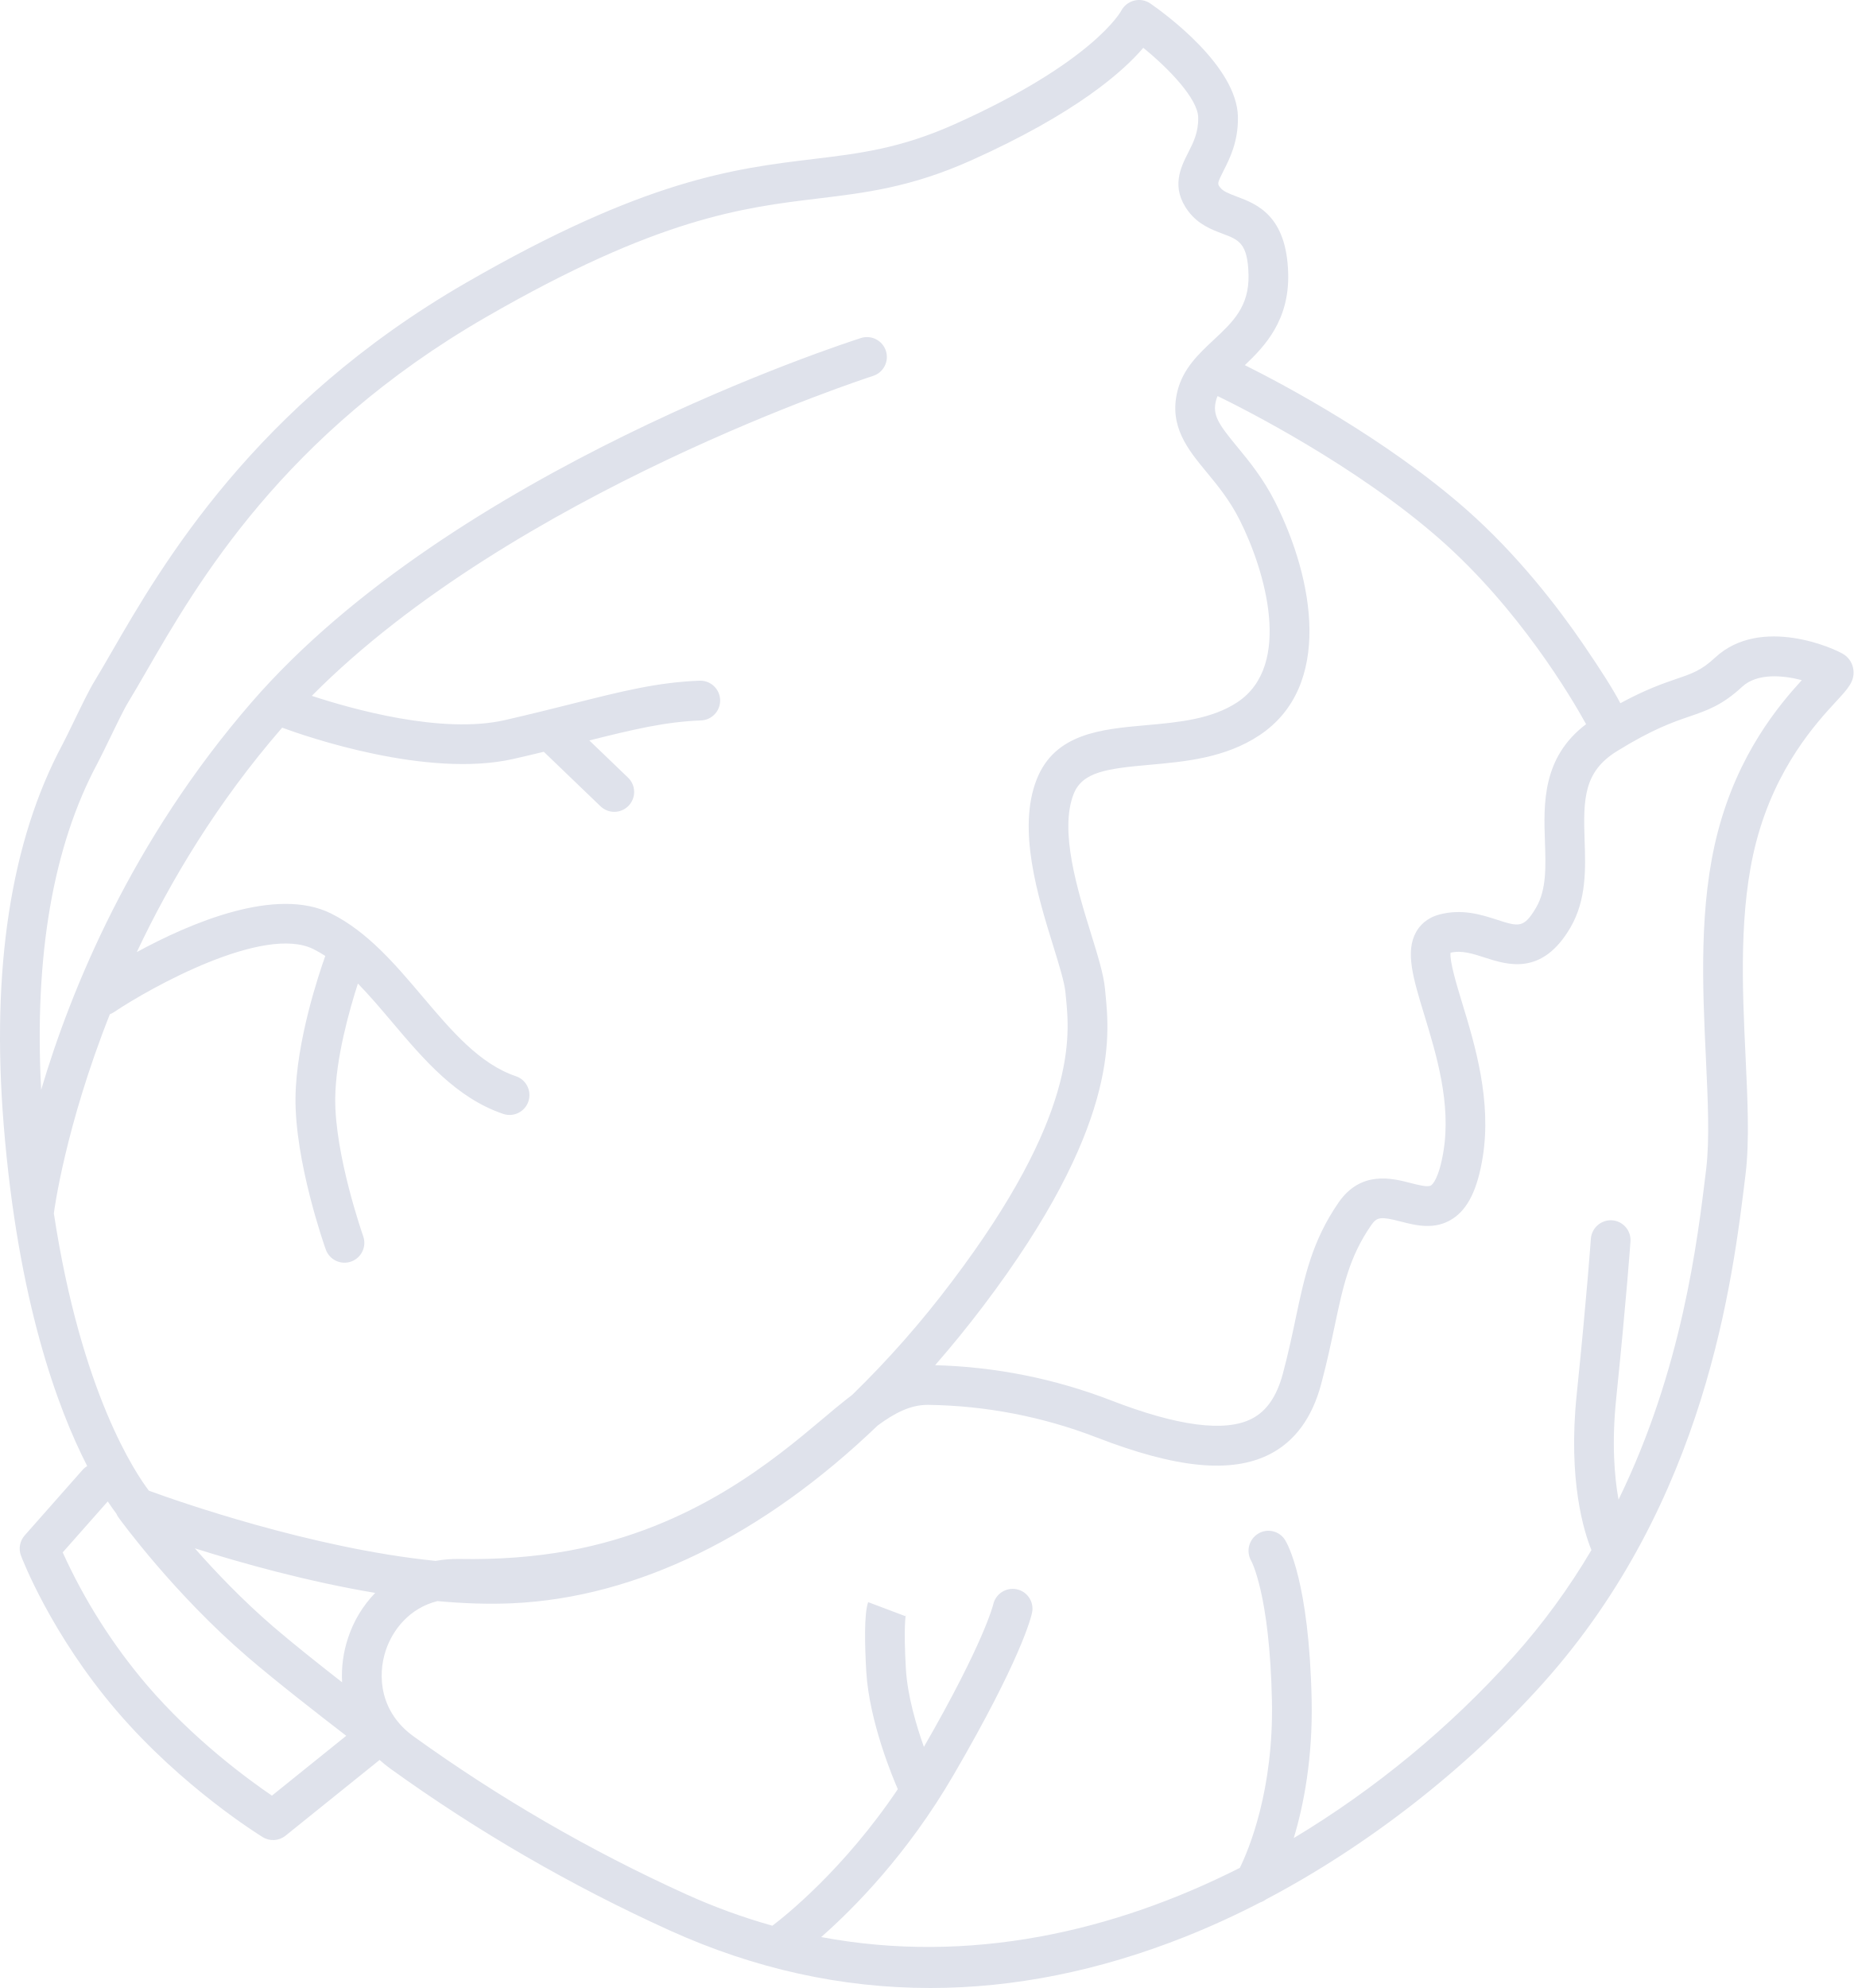
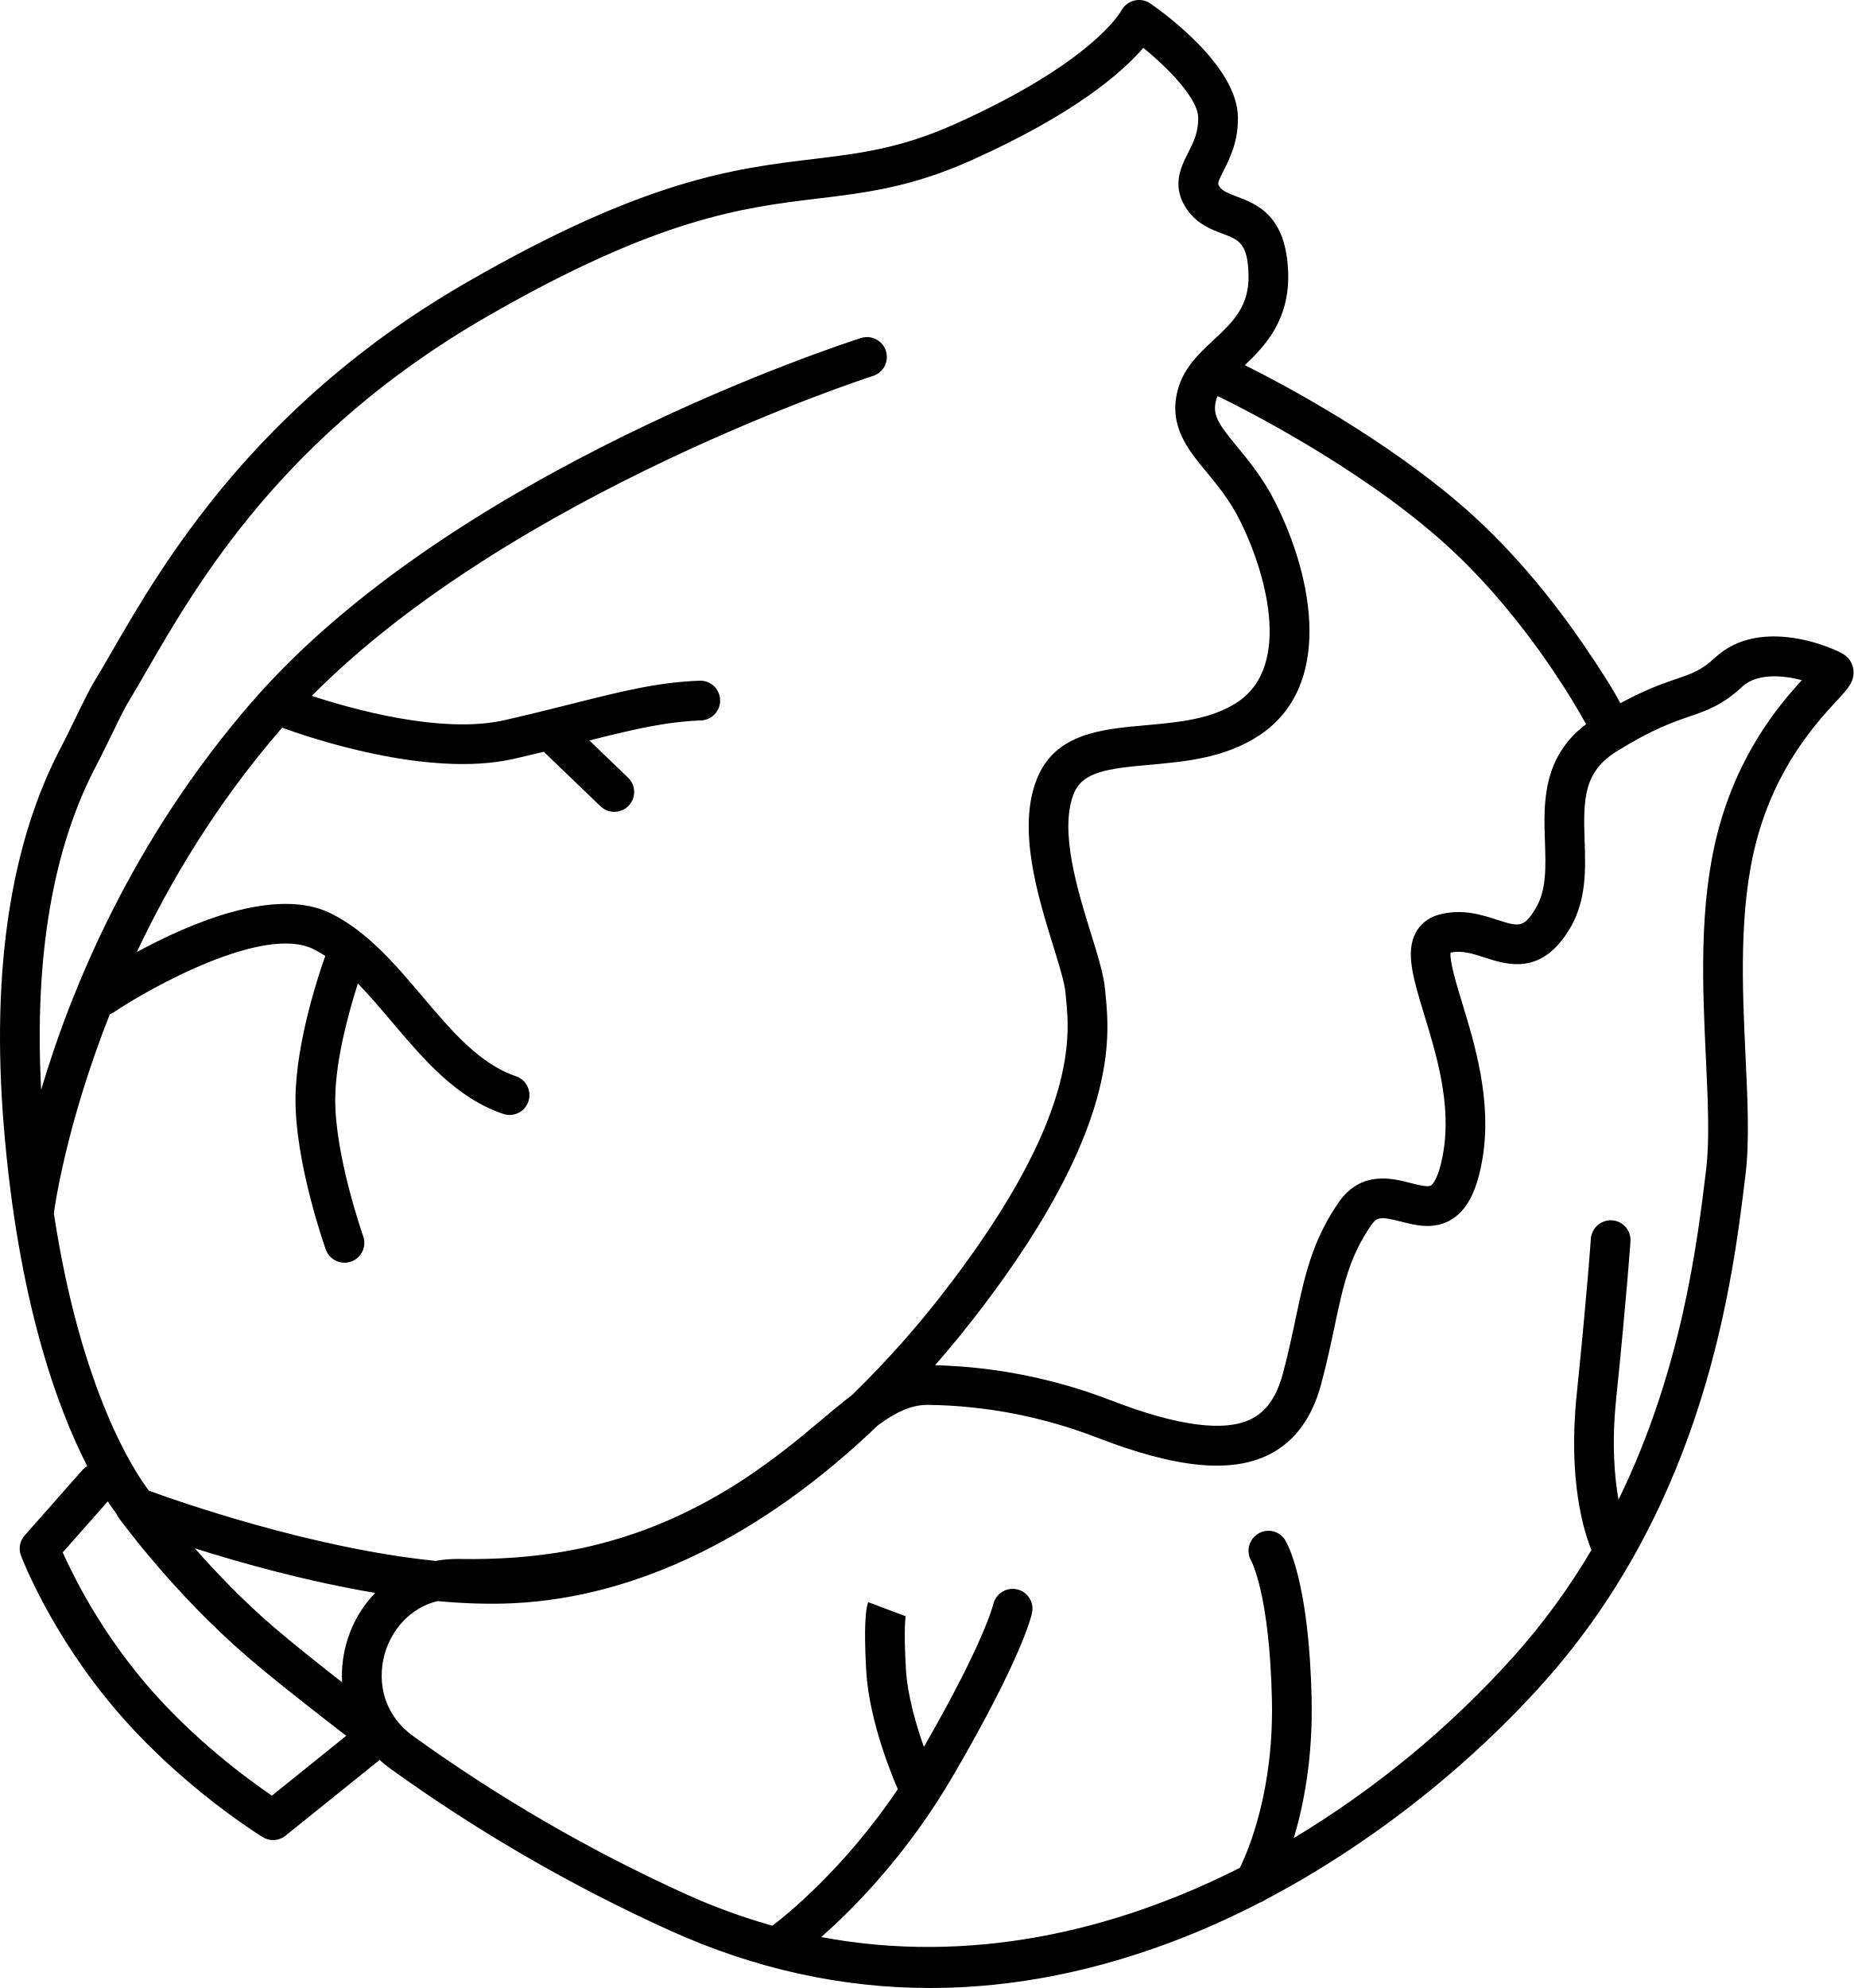
- <svg xmlns="http://www.w3.org/2000/svg" width="83" height="89" fill="none">
-   <path d="M41.653 89c-3.974 0-7.874-.86-11.67-2.58a72.882 72.882 0 0 1-12.5-7.237 5.526 5.526 0 0 1-.485-.393l-4.211 3.39a.886.886 0 0 1-1.022.066c-.145-.09-3.609-2.23-6.54-5.653-2.943-3.436-4.232-6.81-4.286-6.95a.89.89 0 0 1 .166-.904l2.588-2.929a.894.894 0 0 1 .213-.176c-1.323-2.576-3.1-7.37-3.74-15.263C-.4 43.38.484 37.65 2.794 33.335c.123-.231.306-.609.504-1.017.339-.699.688-1.422.93-1.817.238-.389.496-.837.783-1.334 2.228-3.856 6.375-11.034 15.849-16.503 8.03-4.636 12.025-5.118 15.55-5.543 2.096-.253 3.906-.472 6.343-1.563 6.2-2.776 7.438-5.047 7.45-5.07a.91.91 0 0 1 .58-.46.89.89 0 0 1 .722.124c.65.45 3.892 2.806 3.927 5.084.018 1.104-.365 1.86-.645 2.41-.286.567-.276.58-.155.741.13.173.366.268.741.41.896.336 2.248.845 2.31 3.46.051 2.083-1.047 3.246-1.941 4.09 1.767.881 6.298 3.288 9.892 6.44 2.321 2.038 4.142 4.419 5.261 6.056.854 1.25 1.368 2.075 1.662 2.639 1.145-.621 1.924-.888 2.528-1.095.71-.243 1.102-.378 1.716-.948 2.043-1.896 5.382-.405 5.786-.126a.955.955 0 0 1 .406.68c.056.51-.235.826-.764 1.399-.88.952-2.709 2.934-3.588 6.297-.787 3.014-.623 6.516-.478 9.605.092 1.95.178 3.793.003 5.25-.574 4.76-1.769 14.666-9.07 22.81-3.493 3.894-7.875 7.295-12.407 9.68a.89.89 0 0 1-.26.136 37.282 37.282 0 0 1-3.368 1.539C49.209 88.237 45.398 89 41.653 89Zm-4.882-2.28c6.642 1.245 13.11-.247 18.747-3.099.39-.796 1.521-3.46 1.437-7.488-.099-4.747-.92-6.247-.93-6.26a.9.9 0 0 1 .313-1.213.88.88 0 0 1 1.204.281c.11.176 1.08 1.87 1.191 7.154.054 2.622-.356 4.719-.801 6.194a43.16 43.16 0 0 0 9.84-8.124 29.977 29.977 0 0 0 3.49-4.772c-.326-.796-1.059-3.097-.66-6.96.462-4.498.633-6.951.634-6.975a.897.897 0 0 1 .948-.827c.49.033.86.458.826.949-.002.025-.174 2.503-.64 7.037-.204 1.981-.081 3.485.105 4.52 2.843-5.819 3.534-11.558 3.926-14.807.157-1.308.075-3.078-.013-4.951-.151-3.218-.322-6.864.534-10.14.915-3.502 2.718-5.648 3.76-6.79-.829-.216-1.997-.33-2.672.297-.891.827-1.567 1.058-2.348 1.326-.74.253-1.659.568-3.259 1.558-1.476.914-1.512 2.112-1.447 3.992.044 1.244.092 2.653-.633 3.9-1.269 2.178-2.813 1.677-3.835 1.348-.553-.179-1.034-.335-1.535-.218-.047.384.281 1.462.525 2.264.561 1.84 1.329 4.362.913 6.907-.232 1.422-.658 2.291-1.34 2.737-.797.52-1.644.303-2.325.127-.895-.231-1.069-.21-1.326.163-.984 1.425-1.258 2.726-1.639 4.527-.16.758-.343 1.619-.601 2.586-.404 1.512-1.18 2.569-2.306 3.142-1.712.871-4.177.632-7.755-.755a21.742 21.742 0 0 0-7.535-1.456h-.028c-.772 0-1.47.361-2.237.926-5.132 4.925-10.784 7.704-16.354 7.956-1.076.049-2.21.008-3.358-.097-1.251.314-2.005 1.283-2.313 2.208-.382 1.152-.256 2.768 1.248 3.85A71.065 71.065 0 0 0 30.716 84.8a26.978 26.978 0 0 0 3.87 1.411c.568-.429 3.195-2.515 5.617-6.113-.187-.425-1.28-2.994-1.413-5.27-.066-1.135-.104-2.594.086-3.102l1.664.627s.011-.02.024-.074c-.005.02-.111.524.001 2.445.07 1.195.47 2.54.806 3.482 2.703-4.69 3.1-6.361 3.104-6.378a.894.894 0 0 1 1.054-.678.885.885 0 0 1 .686 1.041c-.04.194-.47 2.042-3.525 7.286-2.071 3.557-4.48 5.979-5.919 7.243ZM2.808 69.5a25.248 25.248 0 0 0 3.767 5.934c2.1 2.453 4.553 4.242 5.602 4.954l3.327-2.679c-1.218-.936-3.174-2.459-4.422-3.533-3.299-2.836-5.675-6.102-5.775-6.24a.926.926 0 0 1-.1-.177 10.731 10.731 0 0 1-.382-.542l-2.017 2.282Zm5.915-.184c.937 1.064 2.151 2.335 3.517 3.51.836.719 2.025 1.666 3.079 2.488a5.311 5.311 0 0 1 .268-1.99 5.228 5.228 0 0 1 1.214-2.012c-3.064-.514-6.007-1.34-8.078-1.996Zm-2.057-2.58c1.217.445 7.27 2.581 12.838 3.143a5.462 5.462 0 0 1 1.076-.086c1.718.031 3.36-.09 4.877-.368 5.575-1.02 9.207-4.075 11.378-5.9.382-.323.725-.61 1.03-.85l.293-.226a43.902 43.902 0 0 0 4.453-5.056c5.64-7.444 5.29-11.004 5.122-12.715l-.024-.248c-.04-.443-.288-1.244-.55-2.092-.684-2.205-1.618-5.224-.735-7.452.815-2.057 2.891-2.242 4.899-2.42 1.44-.129 2.929-.262 4.09-1.032 2.487-1.652 1.233-5.901.1-8.151-.447-.89-.998-1.558-1.485-2.148-.835-1.01-1.697-2.056-1.302-3.633.252-1.007.949-1.657 1.622-2.287.855-.798 1.593-1.488 1.559-2.915-.034-1.414-.434-1.564-1.159-1.836-.486-.183-1.09-.41-1.537-1.007-.797-1.06-.342-1.959-.01-2.615.239-.47.464-.914.453-1.578-.012-.833-1.3-2.184-2.46-3.122-.904 1.06-3.016 2.938-7.715 5.042-2.682 1.2-4.71 1.445-6.856 1.704-3.356.405-7.16.864-14.875 5.318-9.062 5.232-12.903 11.88-15.197 15.853-.295.51-.562.971-.806 1.372-.196.32-.557 1.065-.846 1.664-.211.434-.406.836-.537 1.082-1.99 3.714-2.835 8.625-2.519 14.613 1.331-4.486 4.05-11.157 9.429-17.357 9.018-10.392 26.538-16.063 27.28-16.3a.89.89 0 0 1 .54 1.697c-.169.054-16.096 5.21-25.13 14.322 1.75.577 5.816 1.733 8.644 1.086 1.162-.266 2.167-.518 3.054-.741 2.194-.552 3.78-.95 5.645-1.023l.035-.001a.89.89 0 0 1 .034 1.78c-1.601.062-3.046.41-4.984.896l1.732 1.664a.889.889 0 1 1-1.23 1.285l-2.542-2.442c-.425.103-.874.21-1.35.318-3.868.882-9.316-1.01-10.365-1.397l-.021.024c-2.887 3.327-4.98 6.828-6.489 10.023 2.37-1.291 6.24-2.958 8.703-1.726 1.636.817 2.88 2.287 4.085 3.71 1.317 1.554 2.56 3.022 4.19 3.574a.89.89 0 0 1-.571 1.686c-2.096-.71-3.56-2.438-4.975-4.11-.514-.607-1.015-1.199-1.531-1.726-.373 1.156-.995 3.344-1.015 5.13-.028 2.543 1.24 6.144 1.252 6.18a.888.888 0 1 1-1.675.597c-.057-.158-1.388-3.934-1.356-6.797.028-2.513 1.048-5.546 1.334-6.346a5.512 5.512 0 0 0-.531-.305c-2.22-1.107-7.315 1.734-8.925 2.817a.877.877 0 0 1-.191.098c-2.008 5.066-2.496 8.822-2.504 8.888l-.004.025C3.637 62.376 6.09 65.98 6.666 66.735Zm35.206-5.618a23.57 23.57 0 0 1 7.868 1.571c2.99 1.159 5.113 1.437 6.308.828.666-.339 1.122-.998 1.395-2.015.246-.921.415-1.72.578-2.494.392-1.851.73-3.45 1.916-5.17 1.002-1.451 2.398-1.09 3.232-.875.361.092.77.198.91.106.057-.038.354-.288.558-1.534.349-2.135-.321-4.334-.86-6.1-.499-1.64-.86-2.824-.367-3.708.152-.272.456-.63 1.044-.785 1.023-.27 1.887.01 2.58.234.973.313 1.205.39 1.754-.552.466-.801.43-1.84.392-2.94-.059-1.692-.131-3.772 1.843-5.264-.646-1.171-2.996-5.165-6.561-8.293-3.752-3.292-8.732-5.808-9.94-6.396-.03.066-.054.134-.072.204-.162.648.1 1.036.949 2.066.52.629 1.166 1.413 1.703 2.48 1.734 3.446 2.59 8.247-.706 10.436-1.537 1.02-3.331 1.18-4.915 1.322-1.912.17-3.012.315-3.404 1.304-.652 1.644.175 4.316.78 6.268.304.981.566 1.829.623 2.459l.022.233c.191 1.937.588 5.966-5.474 13.966a49.072 49.072 0 0 1-2.156 2.65Z" fill="#DFE2EB" />
+ <svg xmlns="http://www.w3.org/2000/svg" width="83" height="89">
+   <path d="M41.653 89c-3.974 0-7.874-.86-11.67-2.58a72.882 72.882 0 0 1-12.5-7.237 5.526 5.526 0 0 1-.485-.393l-4.211 3.39a.886.886 0 0 1-1.022.066c-.145-.09-3.609-2.23-6.54-5.653-2.943-3.436-4.232-6.81-4.286-6.95a.89.89 0 0 1 .166-.904l2.588-2.929a.894.894 0 0 1 .213-.176c-1.323-2.576-3.1-7.37-3.74-15.263C-.4 43.38.484 37.65 2.794 33.335c.123-.231.306-.609.504-1.017.339-.699.688-1.422.93-1.817.238-.389.496-.837.783-1.334 2.228-3.856 6.375-11.034 15.849-16.503 8.03-4.636 12.025-5.118 15.55-5.543 2.096-.253 3.906-.472 6.343-1.563 6.2-2.776 7.438-5.047 7.45-5.07a.91.91 0 0 1 .58-.46.89.89 0 0 1 .722.124c.65.45 3.892 2.806 3.927 5.084.018 1.104-.365 1.86-.645 2.41-.286.567-.276.58-.155.741.13.173.366.268.741.41.896.336 2.248.845 2.31 3.46.051 2.083-1.047 3.246-1.941 4.09 1.767.881 6.298 3.288 9.892 6.44 2.321 2.038 4.142 4.419 5.261 6.056.854 1.25 1.368 2.075 1.662 2.639 1.145-.621 1.924-.888 2.528-1.095.71-.243 1.102-.378 1.716-.948 2.043-1.896 5.382-.405 5.786-.126a.955.955 0 0 1 .406.68c.056.51-.235.826-.764 1.399-.88.952-2.709 2.934-3.588 6.297-.787 3.014-.623 6.516-.478 9.605.092 1.95.178 3.793.003 5.25-.574 4.76-1.769 14.666-9.07 22.81-3.493 3.894-7.875 7.295-12.407 9.68a.89.89 0 0 1-.26.136 37.282 37.282 0 0 1-3.368 1.539C49.209 88.237 45.398 89 41.653 89Zm-4.882-2.28c6.642 1.245 13.11-.247 18.747-3.099.39-.796 1.521-3.46 1.437-7.488-.099-4.747-.92-6.247-.93-6.26a.9.9 0 0 1 .313-1.213.88.88 0 0 1 1.204.281c.11.176 1.08 1.87 1.191 7.154.054 2.622-.356 4.719-.801 6.194a43.16 43.16 0 0 0 9.84-8.124 29.977 29.977 0 0 0 3.49-4.772c-.326-.796-1.059-3.097-.66-6.96.462-4.498.633-6.951.634-6.975a.897.897 0 0 1 .948-.827c.49.033.86.458.826.949-.002.025-.174 2.503-.64 7.037-.204 1.981-.081 3.485.105 4.52 2.843-5.819 3.534-11.558 3.926-14.807.157-1.308.075-3.078-.013-4.951-.151-3.218-.322-6.864.534-10.14.915-3.502 2.718-5.648 3.76-6.79-.829-.216-1.997-.33-2.672.297-.891.827-1.567 1.058-2.348 1.326-.74.253-1.659.568-3.259 1.558-1.476.914-1.512 2.112-1.447 3.992.044 1.244.092 2.653-.633 3.9-1.269 2.178-2.813 1.677-3.835 1.348-.553-.179-1.034-.335-1.535-.218-.047.384.281 1.462.525 2.264.561 1.84 1.329 4.362.913 6.907-.232 1.422-.658 2.291-1.34 2.737-.797.52-1.644.303-2.325.127-.895-.231-1.069-.21-1.326.163-.984 1.425-1.258 2.726-1.639 4.527-.16.758-.343 1.619-.601 2.586-.404 1.512-1.18 2.569-2.306 3.142-1.712.871-4.177.632-7.755-.755a21.742 21.742 0 0 0-7.535-1.456h-.028c-.772 0-1.47.361-2.237.926-5.132 4.925-10.784 7.704-16.354 7.956-1.076.049-2.21.008-3.358-.097-1.251.314-2.005 1.283-2.313 2.208-.382 1.152-.256 2.768 1.248 3.85A71.065 71.065 0 0 0 30.716 84.8a26.978 26.978 0 0 0 3.87 1.411c.568-.429 3.195-2.515 5.617-6.113-.187-.425-1.28-2.994-1.413-5.27-.066-1.135-.104-2.594.086-3.102l1.664.627s.011-.02.024-.074c-.005.02-.111.524.001 2.445.07 1.195.47 2.54.806 3.482 2.703-4.69 3.1-6.361 3.104-6.378a.894.894 0 0 1 1.054-.678.885.885 0 0 1 .686 1.041c-.04.194-.47 2.042-3.525 7.286-2.071 3.557-4.48 5.979-5.919 7.243ZM2.808 69.5a25.248 25.248 0 0 0 3.767 5.934c2.1 2.453 4.553 4.242 5.602 4.954l3.327-2.679c-1.218-.936-3.174-2.459-4.422-3.533-3.299-2.836-5.675-6.102-5.775-6.24a.926.926 0 0 1-.1-.177 10.731 10.731 0 0 1-.382-.542l-2.017 2.282Zm5.915-.184c.937 1.064 2.151 2.335 3.517 3.51.836.719 2.025 1.666 3.079 2.488a5.311 5.311 0 0 1 .268-1.99 5.228 5.228 0 0 1 1.214-2.012c-3.064-.514-6.007-1.34-8.078-1.996Zm-2.057-2.58c1.217.445 7.27 2.581 12.838 3.143a5.462 5.462 0 0 1 1.076-.086c1.718.031 3.36-.09 4.877-.368 5.575-1.02 9.207-4.075 11.378-5.9.382-.323.725-.61 1.03-.85l.293-.226a43.902 43.902 0 0 0 4.453-5.056c5.64-7.444 5.29-11.004 5.122-12.715l-.024-.248c-.04-.443-.288-1.244-.55-2.092-.684-2.205-1.618-5.224-.735-7.452.815-2.057 2.891-2.242 4.899-2.42 1.44-.129 2.929-.262 4.09-1.032 2.487-1.652 1.233-5.901.1-8.151-.447-.89-.998-1.558-1.485-2.148-.835-1.01-1.697-2.056-1.302-3.633.252-1.007.949-1.657 1.622-2.287.855-.798 1.593-1.488 1.559-2.915-.034-1.414-.434-1.564-1.159-1.836-.486-.183-1.09-.41-1.537-1.007-.797-1.06-.342-1.959-.01-2.615.239-.47.464-.914.453-1.578-.012-.833-1.3-2.184-2.46-3.122-.904 1.06-3.016 2.938-7.715 5.042-2.682 1.2-4.71 1.445-6.856 1.704-3.356.405-7.16.864-14.875 5.318-9.062 5.232-12.903 11.88-15.197 15.853-.295.51-.562.971-.806 1.372-.196.32-.557 1.065-.846 1.664-.211.434-.406.836-.537 1.082-1.99 3.714-2.835 8.625-2.519 14.613 1.331-4.486 4.05-11.157 9.429-17.357 9.018-10.392 26.538-16.063 27.28-16.3a.89.89 0 0 1 .54 1.697c-.169.054-16.096 5.21-25.13 14.322 1.75.577 5.816 1.733 8.644 1.086 1.162-.266 2.167-.518 3.054-.741 2.194-.552 3.78-.95 5.645-1.023l.035-.001a.89.89 0 0 1 .034 1.78c-1.601.062-3.046.41-4.984.896l1.732 1.664a.889.889 0 1 1-1.23 1.285l-2.542-2.442c-.425.103-.874.21-1.35.318-3.868.882-9.316-1.01-10.365-1.397l-.021.024c-2.887 3.327-4.98 6.828-6.489 10.023 2.37-1.291 6.24-2.958 8.703-1.726 1.636.817 2.88 2.287 4.085 3.71 1.317 1.554 2.56 3.022 4.19 3.574a.89.89 0 0 1-.571 1.686c-2.096-.71-3.56-2.438-4.975-4.11-.514-.607-1.015-1.199-1.531-1.726-.373 1.156-.995 3.344-1.015 5.13-.028 2.543 1.24 6.144 1.252 6.18a.888.888 0 1 1-1.675.597c-.057-.158-1.388-3.934-1.356-6.797.028-2.513 1.048-5.546 1.334-6.346a5.512 5.512 0 0 0-.531-.305c-2.22-1.107-7.315 1.734-8.925 2.817a.877.877 0 0 1-.191.098c-2.008 5.066-2.496 8.822-2.504 8.888l-.004.025C3.637 62.376 6.09 65.98 6.666 66.735Zm35.206-5.618a23.57 23.57 0 0 1 7.868 1.571c2.99 1.159 5.113 1.437 6.308.828.666-.339 1.122-.998 1.395-2.015.246-.921.415-1.72.578-2.494.392-1.851.73-3.45 1.916-5.17 1.002-1.451 2.398-1.09 3.232-.875.361.092.77.198.91.106.057-.038.354-.288.558-1.534.349-2.135-.321-4.334-.86-6.1-.499-1.64-.86-2.824-.367-3.708.152-.272.456-.63 1.044-.785 1.023-.27 1.887.01 2.58.234.973.313 1.205.39 1.754-.552.466-.801.43-1.84.392-2.94-.059-1.692-.131-3.772 1.843-5.264-.646-1.171-2.996-5.165-6.561-8.293-3.752-3.292-8.732-5.808-9.94-6.396-.03.066-.054.134-.072.204-.162.648.1 1.036.949 2.066.52.629 1.166 1.413 1.703 2.48 1.734 3.446 2.59 8.247-.706 10.436-1.537 1.02-3.331 1.18-4.915 1.322-1.912.17-3.012.315-3.404 1.304-.652 1.644.175 4.316.78 6.268.304.981.566 1.829.623 2.459l.022.233c.191 1.937.588 5.966-5.474 13.966a49.072 49.072 0 0 1-2.156 2.65Z" />
</svg>
